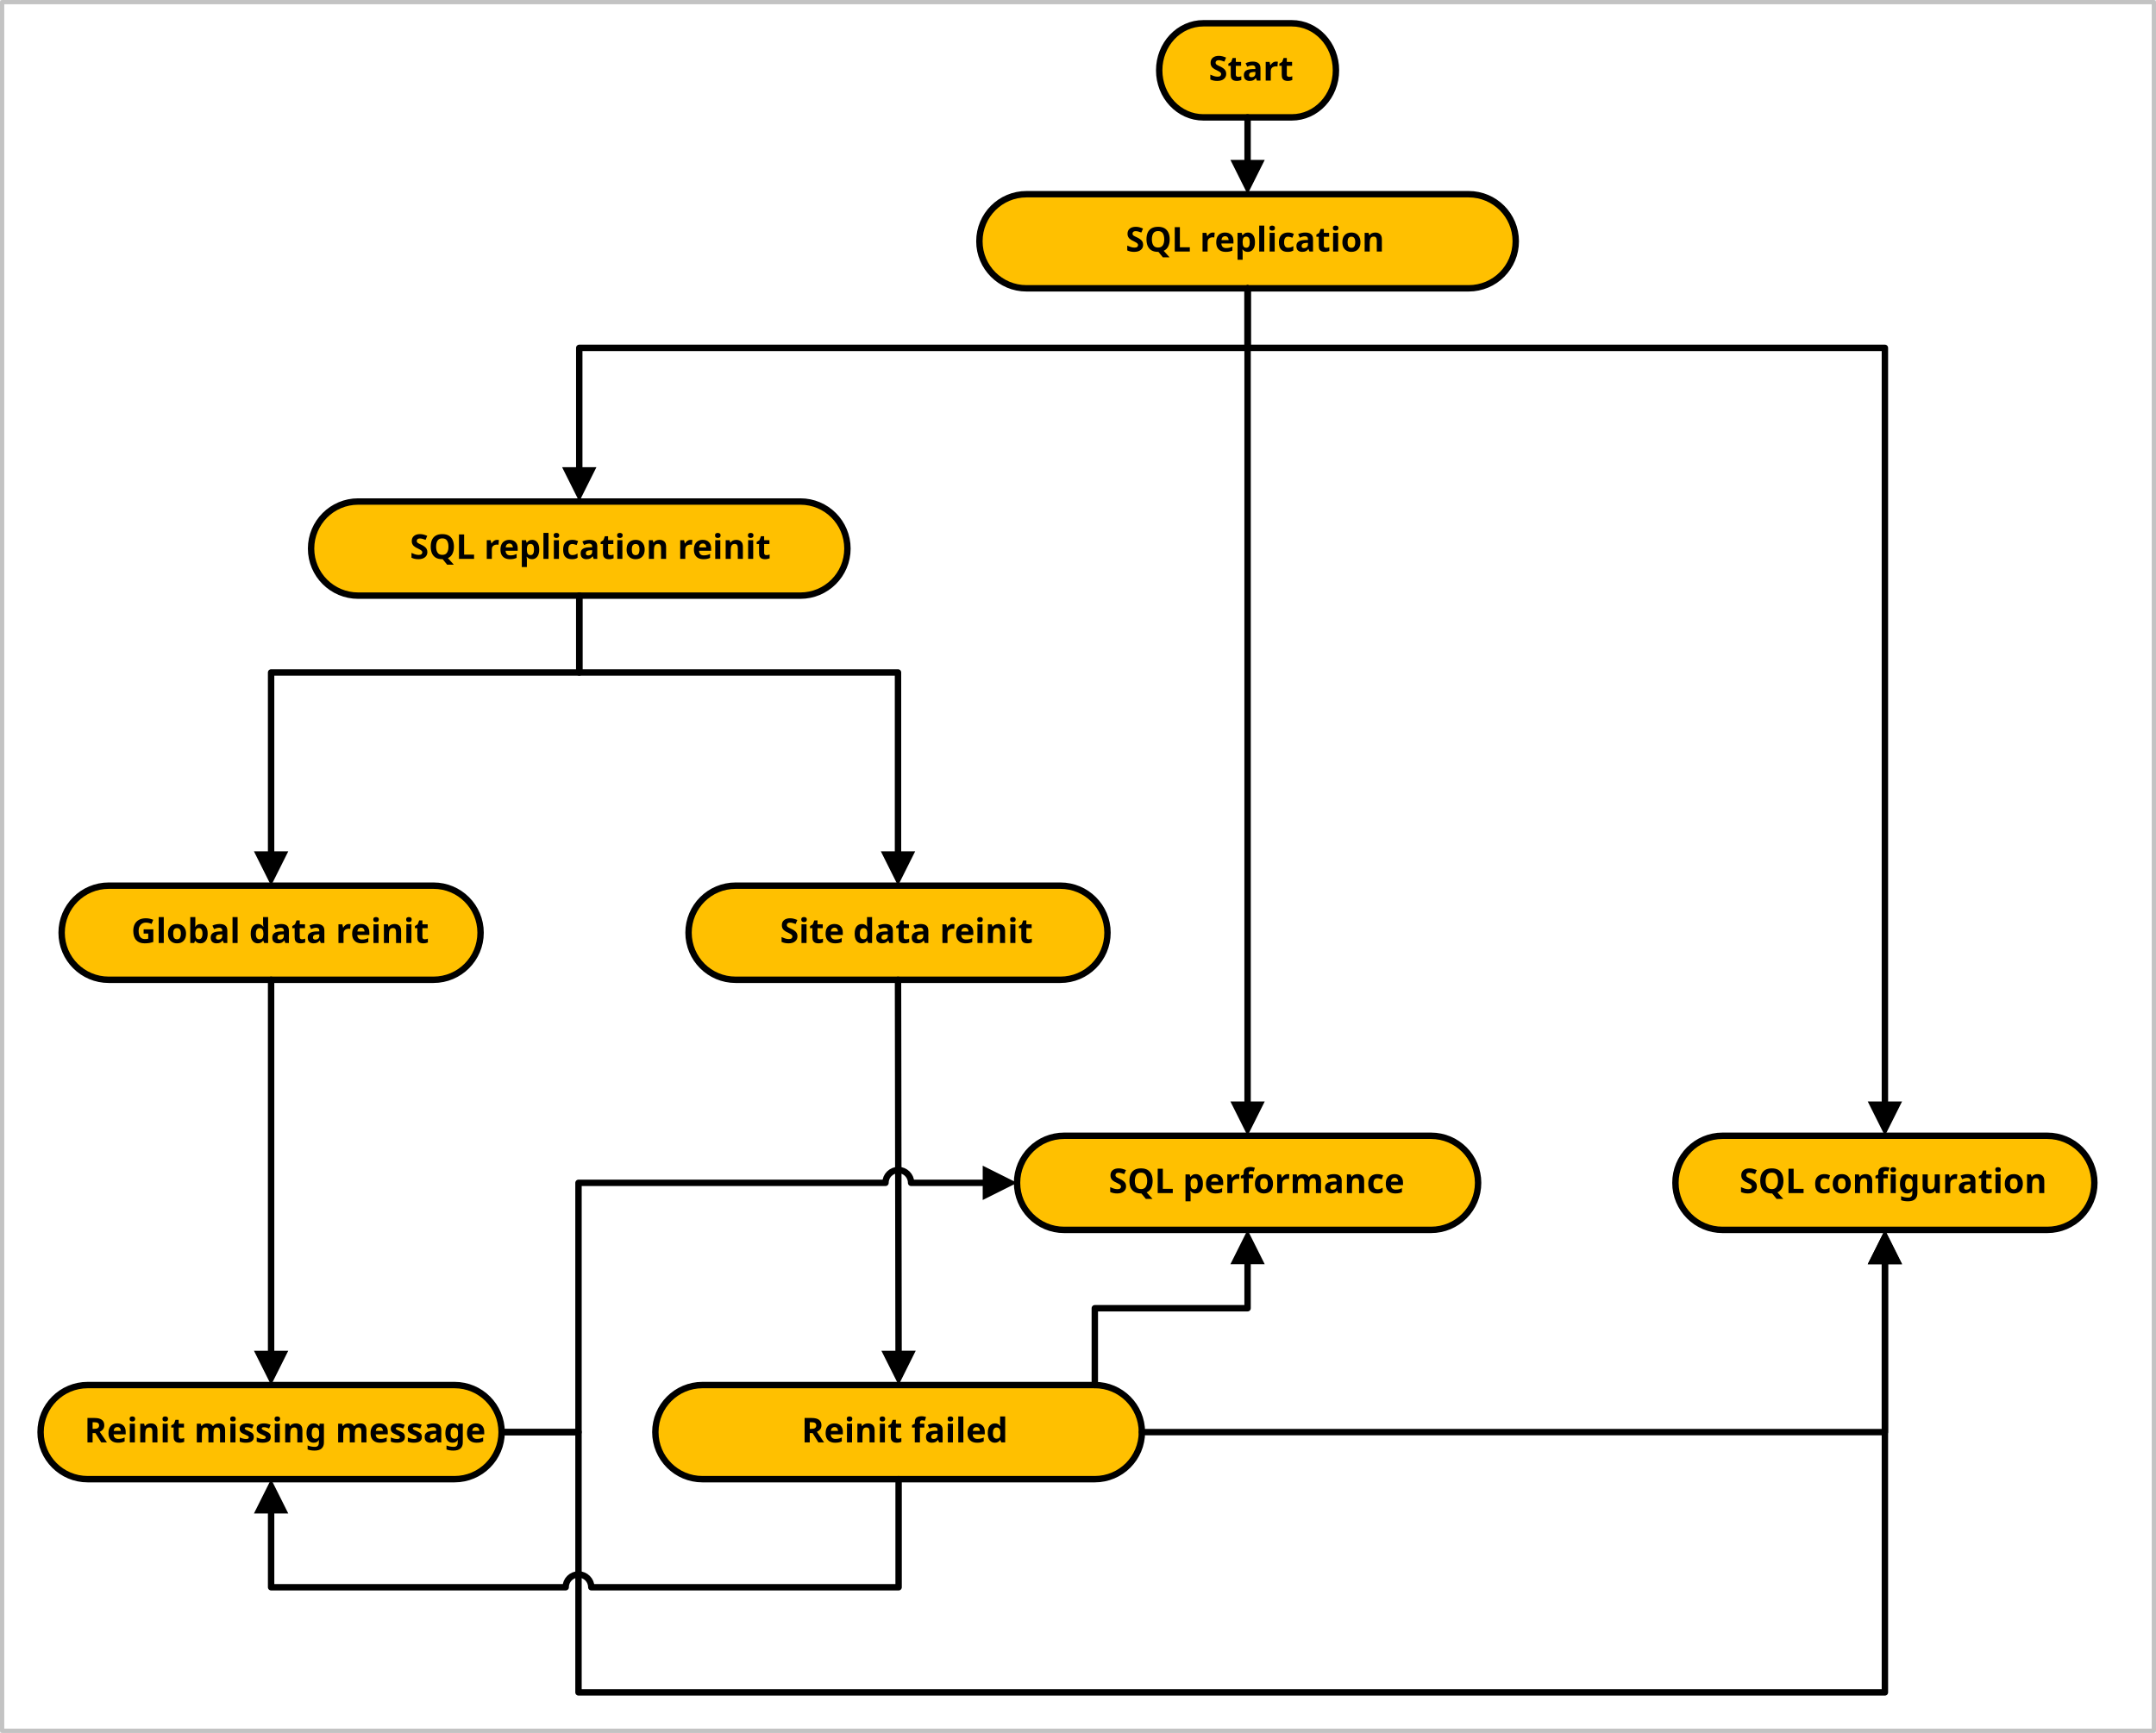
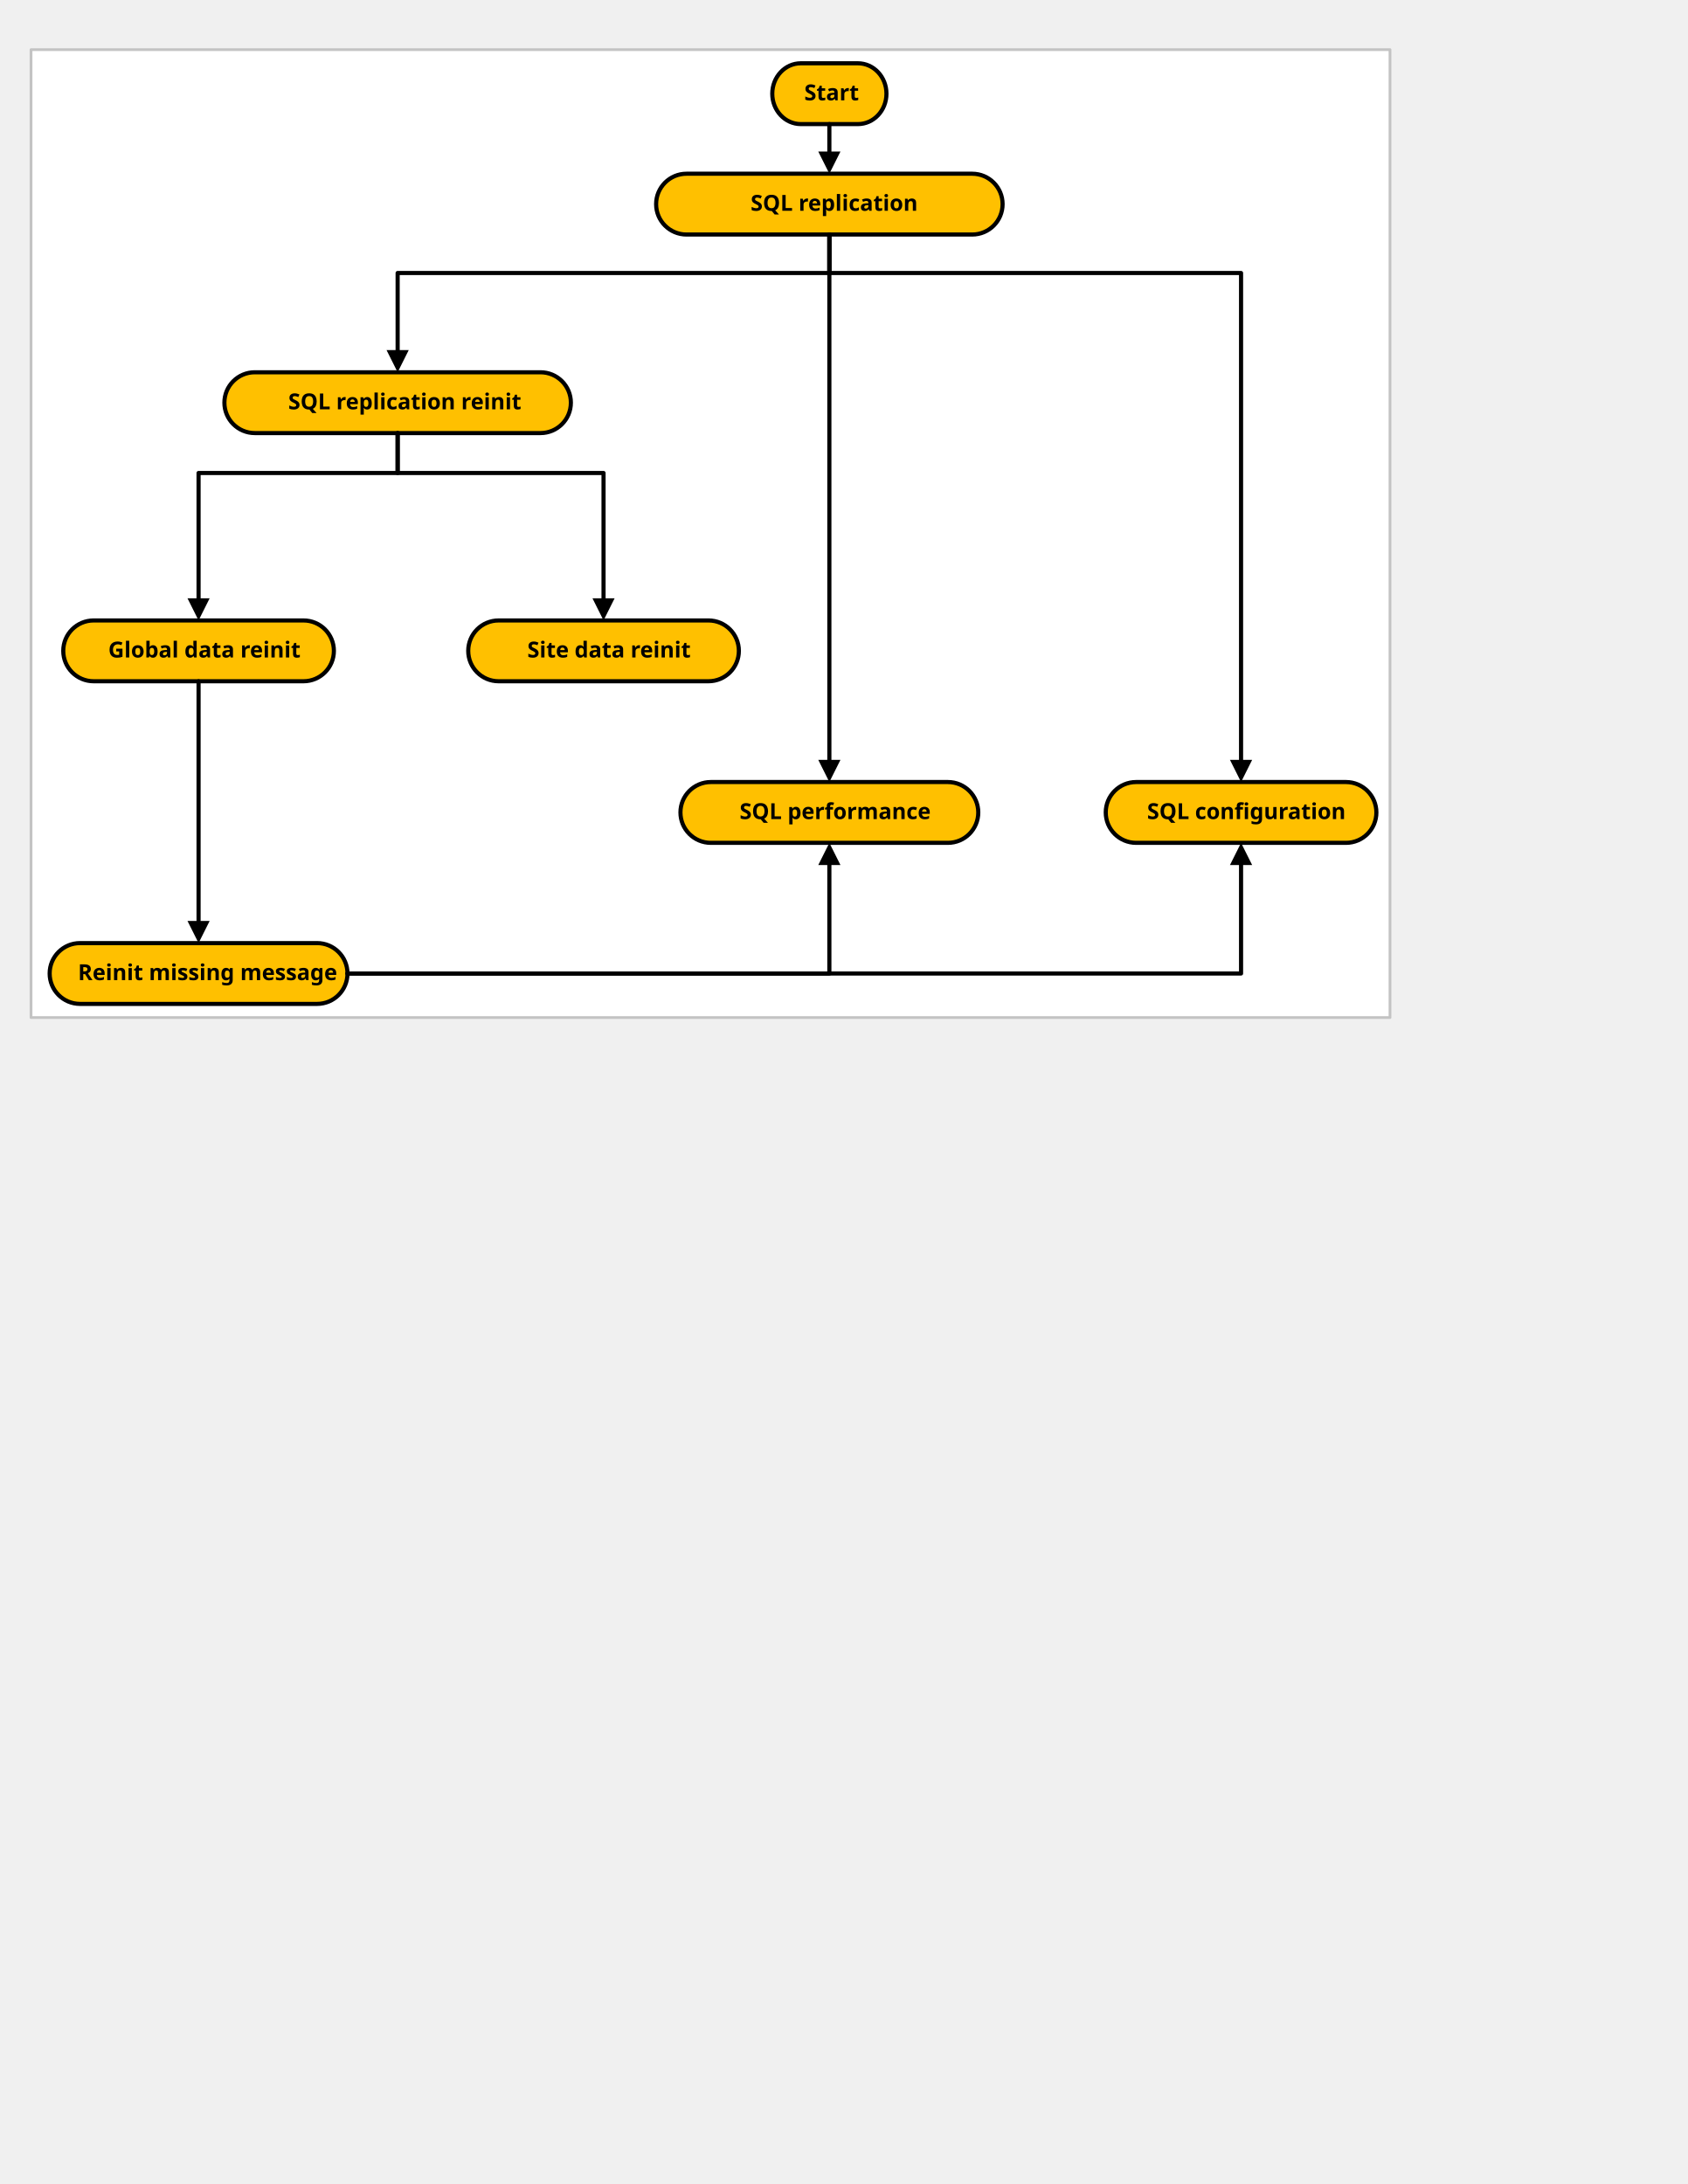
- <svg xmlns="http://www.w3.org/2000/svg" xmlns:xlink="http://www.w3.org/1999/xlink" width="7.014in" height="5.639in" viewBox="0 0 505 406" xml:space="preserve" color-interpolation-filters="sRGB" class="st6">
+ <svg xmlns="http://www.w3.org/2000/svg" xmlns:xlink="http://www.w3.org/1999/xlink" width="8.5in" height="11in" viewBox="0 0 612 792" xml:space="preserve" color-interpolation-filters="sRGB" class="st6">
  <style type="text/css">
	
		.st1 {fill:#ffffff;stroke:#c3c3c3;stroke-linecap:round;stroke-linejoin:round;stroke-width:1}
		.st2 {fill:#ffc000;stroke:#000000;stroke-linecap:round;stroke-linejoin:round;stroke-width:1.5}
		.st3 {fill:#000000;font-family:Segoe UI;font-size:0.667em;font-weight:bold}
- 		.st4 {marker-end:url(#mrkr4-32);stroke:#000000;stroke-linecap:round;stroke-linejoin:round;stroke-width:1.5}
+ 		.st4 {marker-end:url(#mrkr4-29);stroke:#000000;stroke-linecap:round;stroke-linejoin:round;stroke-width:1.5}
		.st5 {fill:#000000;fill-opacity:1;stroke:#000000;stroke-opacity:1;stroke-width:0.373}
		.st6 {fill:none;fill-rule:evenodd;font-size:12px;overflow:visible;stroke-linecap:square;stroke-miterlimit:3}
	
	</style>
  <defs id="Markers">
    <g id="lend4">
      <path d="M 2 1 L 0 0 L 2 -1 L 2 1 " style="stroke:none" />
    </g>
-     <marker id="mrkr4-32" class="st5" refX="-5.36" orient="auto" markerUnits="strokeWidth" overflow="visible">
+     <marker id="mrkr4-29" class="st5" refX="-5.36" orient="auto" markerUnits="strokeWidth" overflow="visible">
      <use xlink:href="#lend4" transform="scale(-2.68,-2.68) " />
    </marker>
  </defs>
  <g>
-     <g id="shape110-1" transform="translate(0.5,-0.5)">
-       <rect x="0" y="1" width="504" height="405" class="st1" />
+     <g id="shape110-1" transform="translate(11.25,-423)">
+       <rect x="0" y="441" width="492.75" height="351" class="st1" />
    </g>
-     <g id="shape60-3" transform="translate(72.86,-266.45)">
-       <path d="M11.03 406 L114.61 406 A11.025 11.025 -180 1 0 114.61 383.95 L11.03 383.95 A11.025 11.025 -180 1 0 11.03 406        Z" class="st2" />
-       <text x="23.15" y="397.38" class="st3">SQL replication reinit</text>
+     <g id="shape60-3" transform="translate(81.36,-634.95)">
+       <path d="M11.03 792 L114.61 792 A11.025 11.025 -180 0 0 114.61 769.95 L11.03 769.95 A11.025 11.025 -180 1 0 11.03 792        Z" class="st2" />
+       <text x="23.15" y="783.38" class="st3">SQL replication reinit</text>
    </g>
-     <g id="shape61-6" transform="translate(238.22,-117.853)">
-       <path d="M11.03 406 L96.97 406 A11.025 11.025 -180 0 0 96.97 383.95 L11.03 383.95 A11.025 11.025 -180 1 0 11.03 406 Z" class="st2" />
-       <text x="21.45" y="397.38" class="st3">SQL performance</text>
+     <g id="shape61-6" transform="translate(246.72,-486.353)">
+       <path d="M11.03 792 L96.97 792 A11.025 11.025 -180 0 0 96.97 769.95 L11.03 769.95 A11.025 11.025 -180 1 0 11.03 792 Z" class="st2" />
+       <text x="21.45" y="783.38" class="st3">SQL performance</text>
    </g>
-     <g id="shape62-9" transform="translate(229.4,-338.45)">
-       <path d="M11.03 406 L114.61 406 A11.025 11.025 -180 1 0 114.61 383.95 L11.03 383.95 A11.025 11.025 -180 1 0 11.03 406        Z" class="st2" />
-       <text x="34.26" y="397.38" class="st3">SQL replication</text>
+     <g id="shape62-9" transform="translate(237.9,-706.95)">
+       <path d="M11.03 792 L114.61 792 A11.025 11.025 -180 0 0 114.61 769.95 L11.03 769.95 A11.025 11.025 -180 1 0 11.03 792        Z" class="st2" />
+       <text x="34.26" y="783.38" class="st3">SQL replication</text>
    </g>
-     <g id="shape64-12" transform="translate(392.431,-117.853)">
-       <path d="M11.03 406 L87.11 406 A11.025 11.025 -180 0 0 87.11 383.95 L11.03 383.95 A11.025 11.025 -180 1 0 11.03 406 Z" class="st2" />
-       <text x="14.99" y="397.38" class="st3">SQL configuration</text>
+     <g id="shape64-12" transform="translate(400.931,-486.353)">
+       <path d="M11.03 792 L87.11 792 A11.025 11.025 -180 0 0 87.11 769.95 L11.03 769.95 A11.025 11.025 -180 1 0 11.03 792 Z" class="st2" />
+       <text x="14.99" y="783.38" class="st3">SQL configuration</text>
    </g>
-     <g id="shape65-15" transform="translate(14.4308,-176.45)">
-       <path d="M11.03 406 L87.11 406 A11.025 11.025 -180 0 0 87.11 383.95 L11.03 383.95 A11.025 11.025 -180 1 0 11.03 406 Z" class="st2" />
-       <text x="16.32" y="397.38" class="st3">Global data reinit</text>
+     <g id="shape65-15" transform="translate(22.9308,-544.95)">
+       <path d="M11.03 792 L87.11 792 A11.025 11.025 -180 0 0 87.11 769.95 L11.03 769.95 A11.025 11.025 -180 1 0 11.03 792 Z" class="st2" />
+       <text x="16.32" y="783.38" class="st3">Global data reinit</text>
    </g>
-     <g id="shape66-18" transform="translate(161.273,-176.45)">
-       <path d="M11.03 406 L87.11 406 A11.025 11.025 -180 0 0 87.11 383.95 L11.03 383.95 A11.025 11.025 -180 1 0 11.03 406 Z" class="st2" />
-       <text x="21.42" y="397.38" class="st3">Site data reinit</text>
+     <g id="shape66-18" transform="translate(169.773,-544.95)">
+       <path d="M11.03 792 L87.11 792 A11.025 11.025 -180 0 0 87.11 769.95 L11.03 769.95 A11.025 11.025 -180 1 0 11.03 792 Z" class="st2" />
+       <text x="21.42" y="783.38" class="st3">Site data reinit</text>
    </g>
-     <g id="shape72-21" transform="translate(9.5,-59.45)">
-       <path d="M11.03 406 L96.97 406 A11.025 11.025 -180 0 0 96.97 383.95 L11.03 383.95 A11.025 11.025 -180 1 0 11.03 406 Z" class="st2" />
-       <text x="10.27" y="397.38" class="st3">Reinit missing message</text>
+     <g id="shape72-21" transform="translate(18,-427.95)">
+       <path d="M11.03 792 L96.97 792 A11.025 11.025 -180 1 0 96.97 769.95 L11.03 769.95 A11.025 11.025 -180 1 0 11.03 792 Z" class="st2" />
+       <text x="10.27" y="783.38" class="st3">Reinit missing message</text>
    </g>
-     <g id="shape73-24" transform="translate(153.5,-59.45)">
-       <path d="M11.03 406 L102.94 406 A11.025 11.025 -180 0 0 102.94 383.95 L11.03 383.95 A11.025 11.025 -180 1 0 11.03 406        Z" class="st2" />
-       <text x="34.25" y="397.38" class="st3">Reinit failed</text>
+     <g id="shape74-24" transform="translate(300.72,-706.95)">
+       <path d="M0 792 L0 805.95 L-156.54 805.95 L-156.54 833.91" class="st4" />
    </g>
-     <g id="shape74-27" transform="translate(292.22,-338.45)">
-       <path d="M0 406 L0 419.95 L-156.54 419.95 L-156.54 447.91" class="st4" />
+     <g id="shape75-30" transform="translate(144.18,-634.95)">
+       <path d="M0 792 L0 806.47 L-72.18 806.47 L-72.18 851.91" class="st4" />
    </g>
-     <g id="shape75-33" transform="translate(135.68,-266.45)">
-       <path d="M0 406 L0 424 L-72.18 424 L-72.18 465.91" class="st4" />
+     <g id="shape76-35" transform="translate(144.18,-634.95)">
+       <path d="M0 792 L0 806.47 L74.66 806.47 L74.66 851.91" class="st4" />
    </g>
-     <g id="shape76-38" transform="translate(135.68,-266.45)">
-       <path d="M0 406 L0 424 L74.66 424 L74.66 465.91" class="st4" />
+     <g id="shape77-40" transform="translate(291.72,-706.95)">
+       <path d="M9 792 L9 982.51" class="st4" />
    </g>
-     <g id="shape77-43" transform="translate(283.22,-338.45)">
-       <path d="M9 406 L9 596.51" class="st4" />
+     <g id="shape100-45" transform="translate(300.72,-706.95)">
+       <path d="M0 792 L0 805.95 L149.28 805.95 L149.28 982.51" class="st4" />
    </g>
-     <g id="shape100-48" transform="translate(292.22,-338.45)">
-       <path d="M0 406 L0 419.95 L149.28 419.95 L149.28 596.51" class="st4" />
+     <g id="shape101-50" transform="translate(63,-544.95)">
+       <path d="M9 792 L9 878.91" class="st4" />
    </g>
-     <g id="shape101-53" transform="translate(54.5,-176.45)">
-       <path d="M9 406 L9 492.91" class="st4" />
+     <g id="shape104-55" transform="translate(126,-438.975)">
+       <path d="M0 792 L174.72 792 L174.72 752.66" class="st4" />
    </g>
-     <g id="shape102-58" transform="translate(201.412,-176.45)">
-       <path d="M8.93 406 L9.06 492.91" class="st4" />
+     <g id="shape105-60" transform="translate(126,-438.975)">
+       <path d="M0 792 L324 792 L324 752.66" class="st4" />
    </g>
-     <g id="shape103-63" transform="translate(210.482,-50.45)">
-       <path d="M0 397 L0 422.32 L-71.98 422.32 A3 3 -180 0 0 -77.98 422.32 L-146.98 422.32 L-146.98 405.04" class="st4" />
+     <g id="shape108-65" transform="translate(280.02,-747)">
+       <path d="M10.35 792 L31.05 792 A10.35 11.025 -180 0 0 31.05 769.95 L10.35 769.95 A10.35 11.025 -180 1 0 10.35 792 Z" class="st2" />
+       <text x="11.6" y="783.38" class="st3">Start</text>
    </g>
-     <g id="shape104-68" transform="translate(117.5,-70.475)">
-       <path d="M0 406 L18 406 L18 347.6 L89.91 347.6 A3 3 0 1 1 95.91 347.6 L112.68 347.6" class="st4" />
-     </g>
-     <g id="shape105-73" transform="translate(117.5,-70.475)">
-       <path d="M0 406 L18 406 L18 466.98 L324 466.98 L324 366.66" class="st4" />
-     </g>
-     <g id="shape106-78" transform="translate(256.438,-81.5)">
-       <path d="M0 406 L0 388 L35.78 388 L35.78 377.69" class="st4" />
-     </g>
-     <g id="shape107-83" transform="translate(267.463,-70.475)">
-       <path d="M0 406 L174.04 406 L174.04 366.66" class="st4" />
-     </g>
-     <g id="shape108-88" transform="translate(271.52,-378.5)">
-       <path d="M10.35 406 L31.05 406 A10.35 11.025 -180 0 0 31.05 383.95 L10.35 383.95 A10.35 11.025 -180 1 0 10.35 406 Z" class="st2" />
-       <text x="11.6" y="397.38" class="st3">Start</text>
-     </g>
-     <g id="shape109-91" transform="translate(283.22,-378.5)">
-       <path d="M9 406 L9 415.96" class="st4" />
+     <g id="shape109-68" transform="translate(291.72,-747)">
+       <path d="M9 792 L9 801.96" class="st4" />
    </g>
  </g>
</svg>
